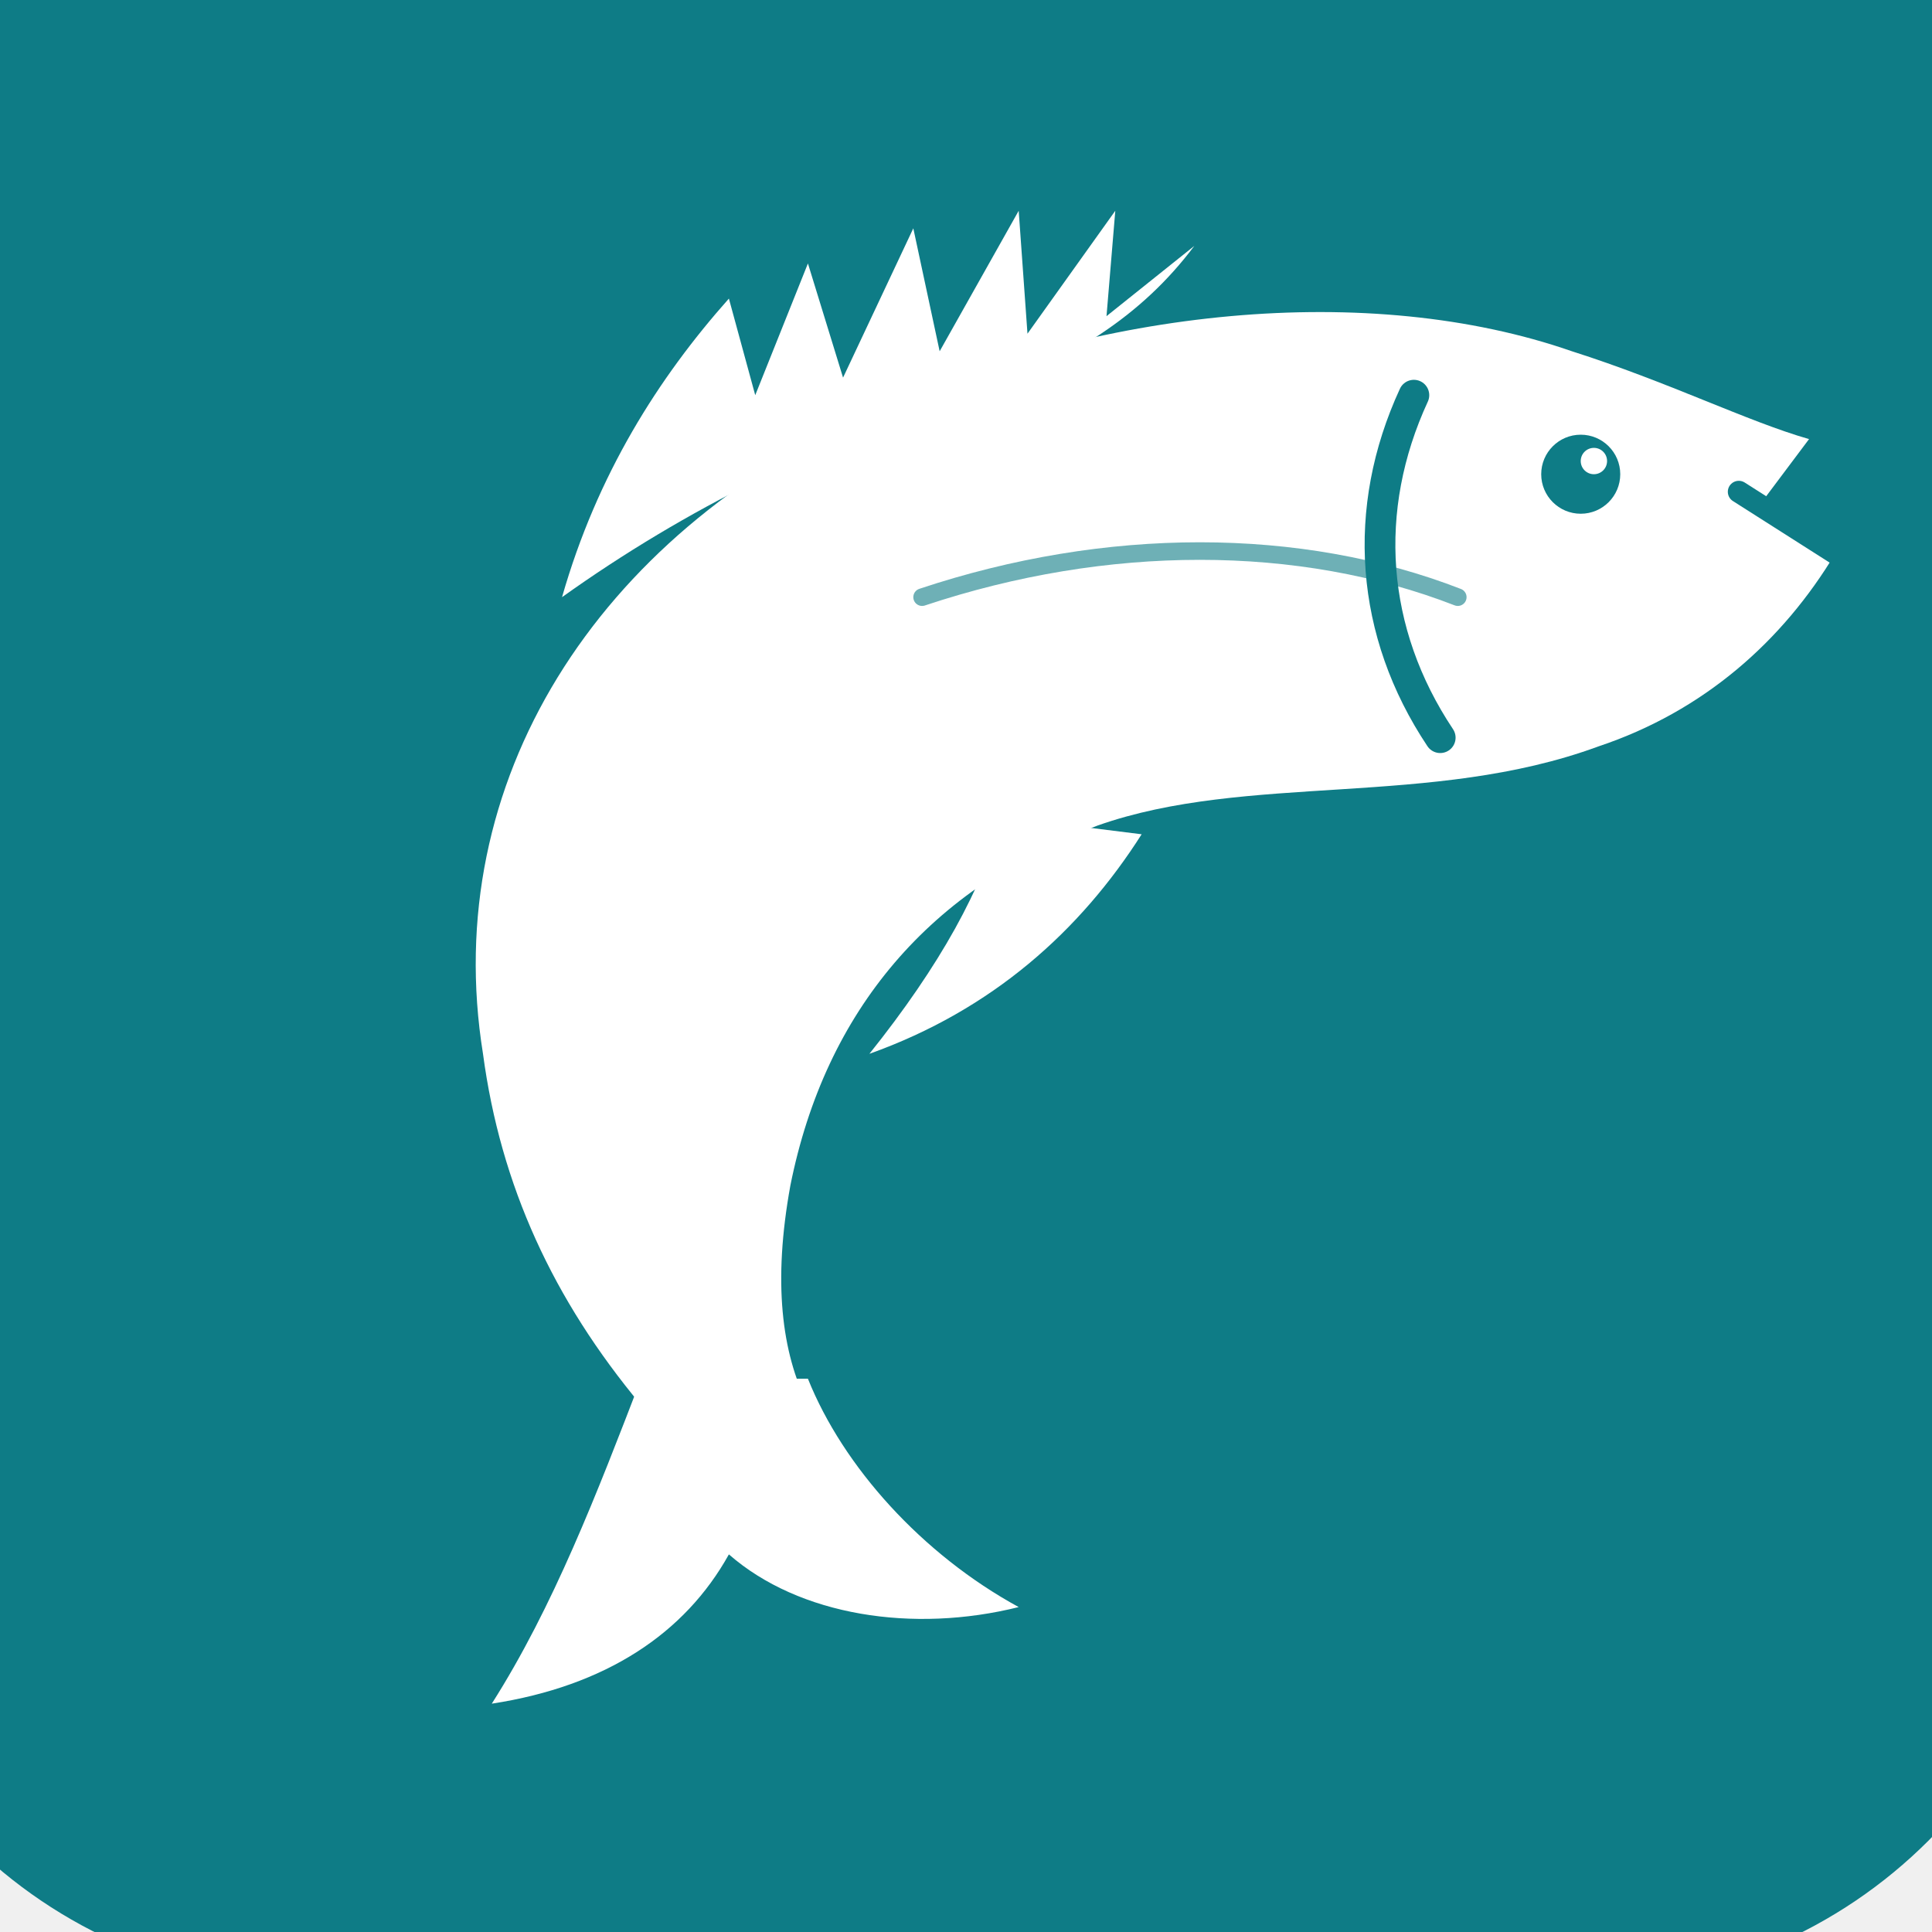
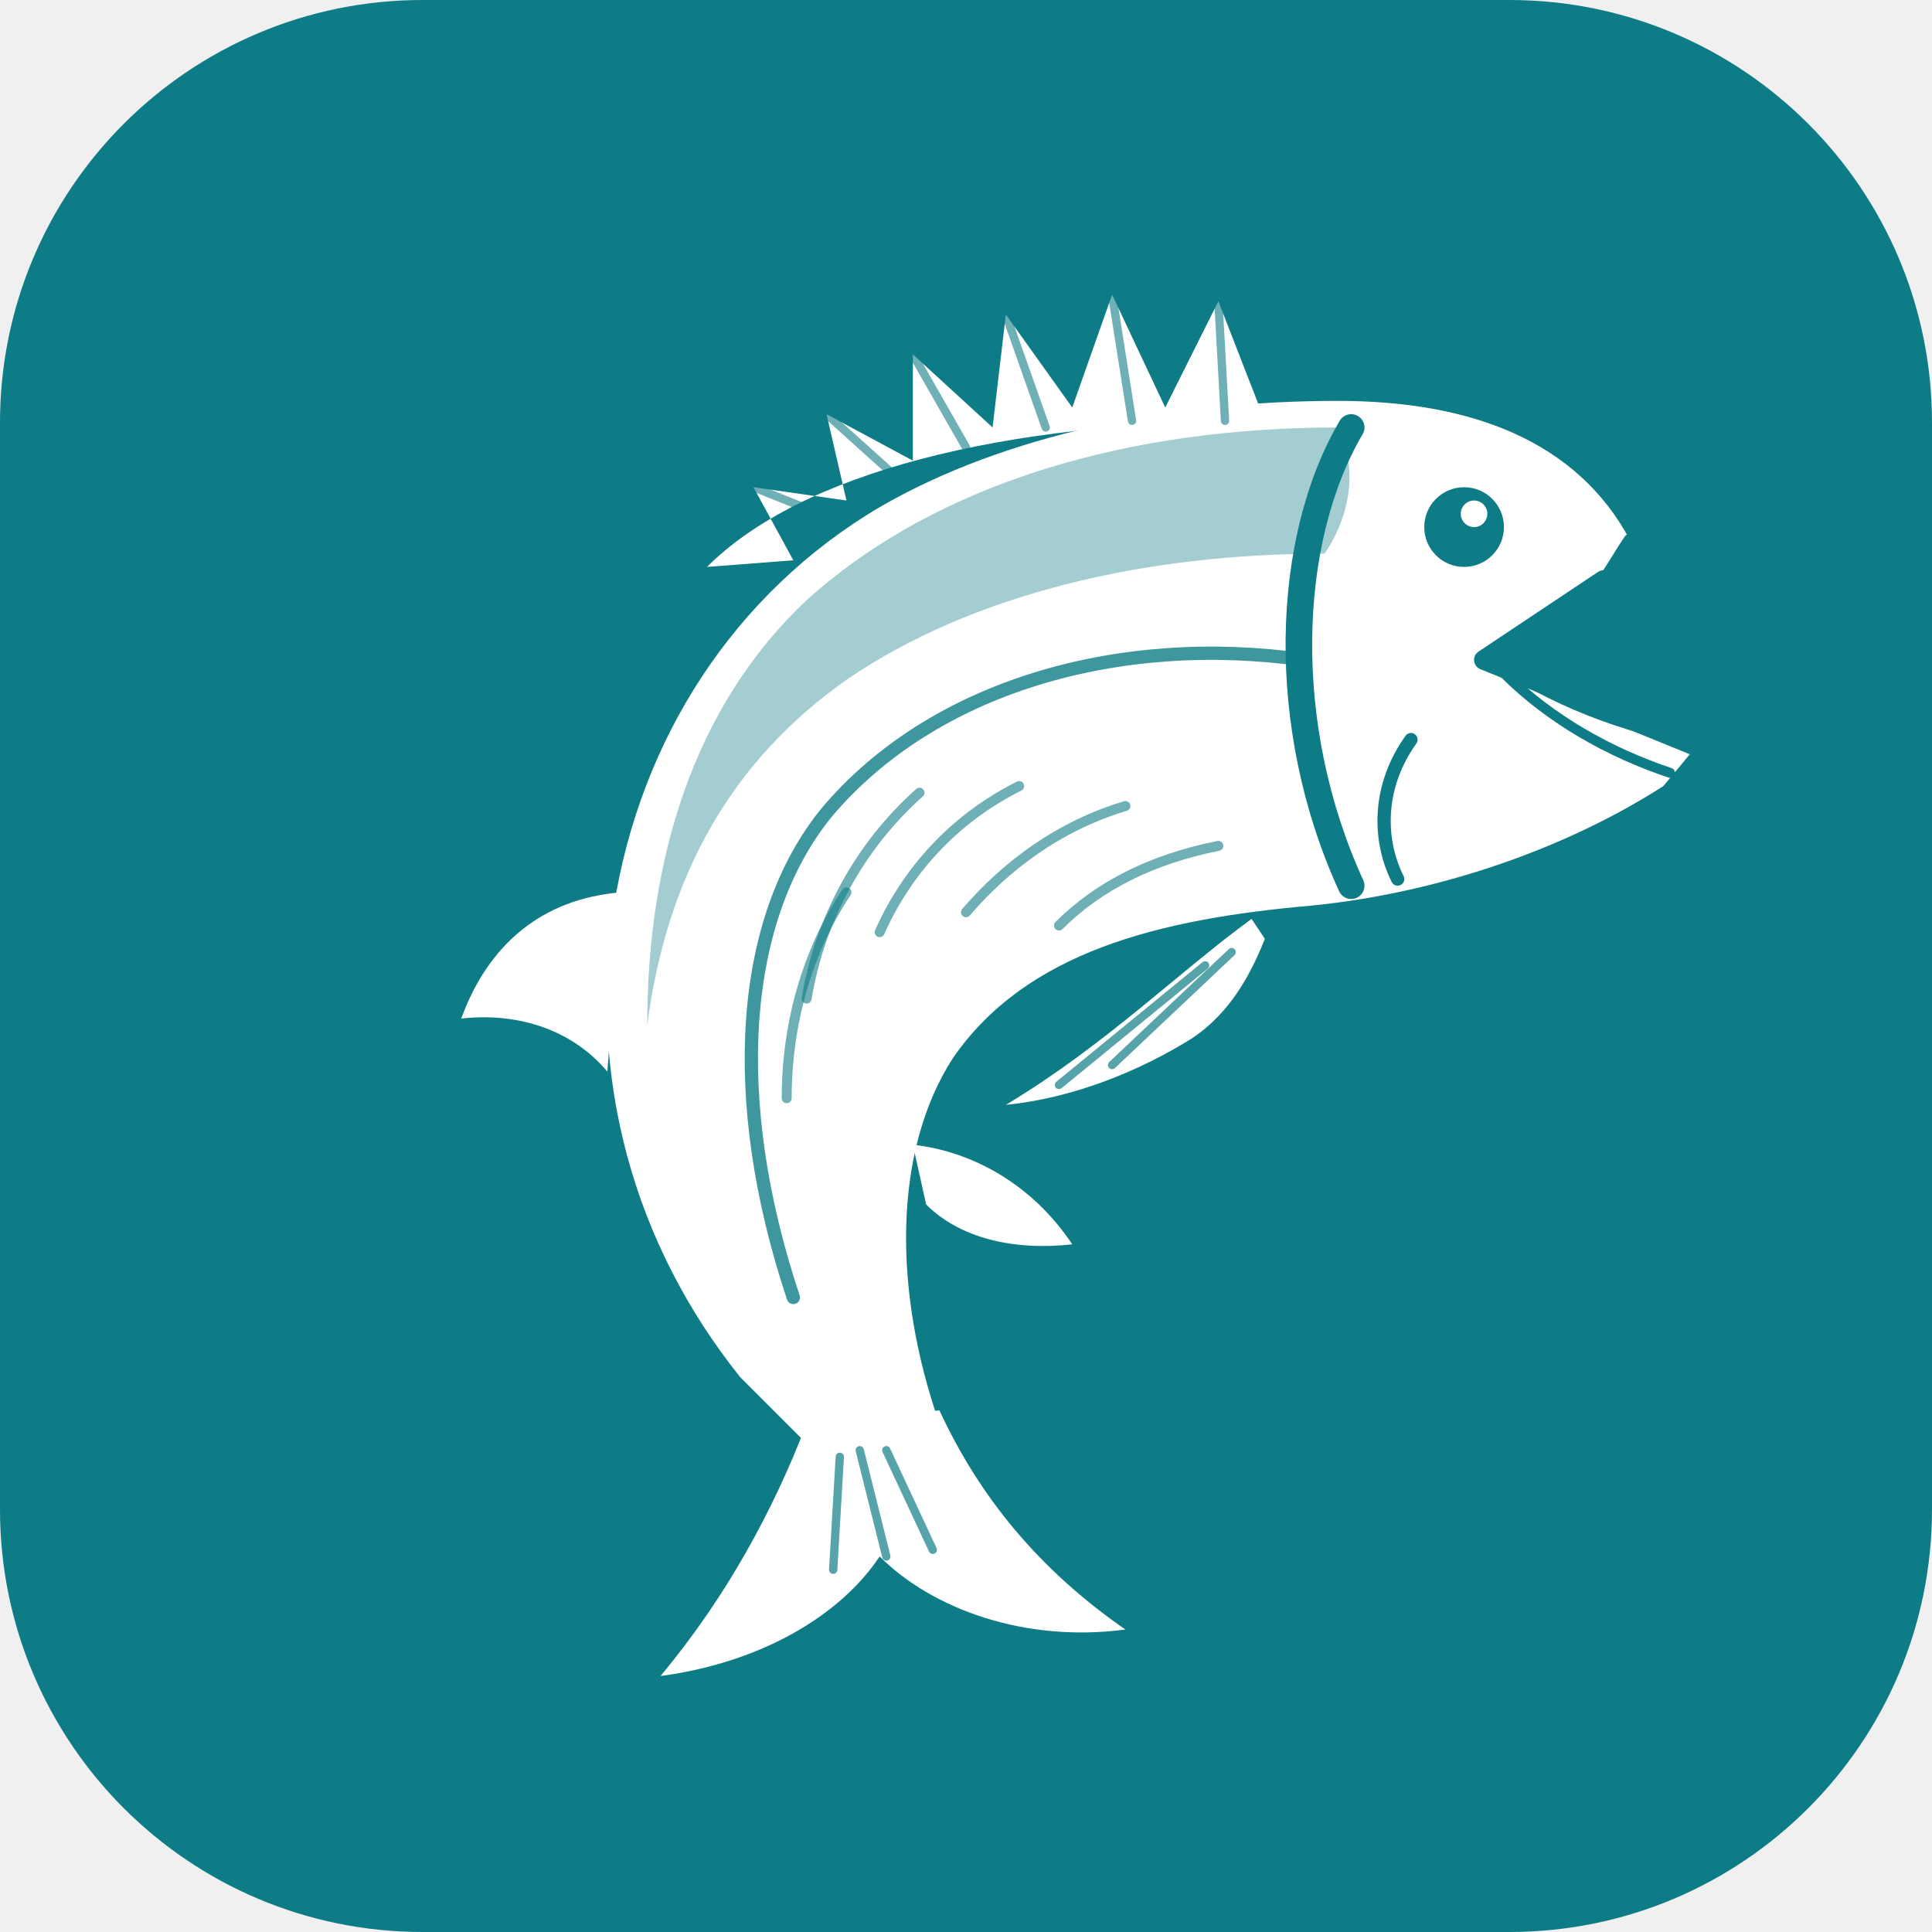
- <svg xmlns="http://www.w3.org/2000/svg" viewBox="40 60 440 440">
+ <svg xmlns="http://www.w3.org/2000/svg" viewBox="0 0 512 512">
  <rect width="512" height="512" rx="112" fill="#0e7c86" />
-   <g id="fish" fill="#fff">
-     <path d="M168 196 C176 168 190 146 206 128 L212 150 L224 120 L232 146 L248 112 L254 140 L272 108 L274 136 L294 108 L292 132 L312 116 C300 132 284 142 262 150 C228 160 196 176 168 196 Z" />
-     <path d="M150 300            C140 238 176 182 238 154            C290 130 352 124 398 140            C420 147 438 156 452 160            L440 176 L458 186            C446 206 428 222 404 230            C366 244 324 236 290 248            C252 262 228 290 220 330            C216 352 218 368 224 380            L186 380            C166 356 154 330 150 300 Z" />
-     <path d="M186 374 L224 374 C232 394 250 414 272 426 C248 432 222 428 206 414 C196 432 178 444 152 448 C166 426 176 400 186 374 Z" />
-     <path d="M300 250 C286 272 266 290 238 300 C254 280 264 262 268 246 Z" />
-   </g>
-   <g fill="none" stroke="#0e7c86" stroke-linecap="round">
-     <circle cx="400" cy="168" r="9" fill="#0e7c86" stroke="none" />
-     <circle cx="403" cy="165" r="3" fill="#fff" stroke="none" />
-     <path d="M362 150 C350 176 352 204 368 228" stroke-width="7" />
-     <path d="M436 172 L458 186" stroke-width="5" />
-     <path d="M250 196 C292 182 336 182 372 196" stroke-width="4" opacity=".6" />
+   <g transform="translate(36,20) scale(0.88)">
+     <g fill="#fff">
+       <path d="M340 104 L326 68 L310 100 L294 66 L282 100 L262 72 L258 106 L234 84 L234 116 L208 102 L214 128 L186 124 L198 146 L172 148 C200 120 260 104 340 104 Z" />
+       <path d="M146 246 C122 248 106 262 98 284 C116 282 132 288 142 300 Z" />
+       <path d="M450 140            C434 110 402 98 362 98            C312 98 262 108 224 130            C180 156 152 200 144 250            C136 302 150 352 182 392            L202 412 L242 406            C228 366 228 324 246 296            C268 264 308 254 354 250            C394 246 432 232 460 214            L470 202            C448 198 426 190 406 176            L442 152 Z" />
+       <path d="M202 406 L242 402 C254 428 272 450 298 468 C268 472 240 462 224 446 C212 464 188 478 158 482 C178 458 192 432 202 406 Z" />
+       <path d="M336 254 C314 270 292 292 262 310 C282 308 302 300 318 290 C330 282 336 270 340 260 Z" />
+       <path d="M234 322 C252 324 270 334 282 352 C264 354 248 350 238 340 Z" />
+     </g>
+     <path d="M362 106 C300 106 242 122 202 158 C168 190 154 236 154 286 C160 240 180 206 214 182 C252 156 304 144 358 144 C366 132 368 118 362 106 Z" fill="#0e7c86" opacity=".38" />
+     <g fill="none" stroke="#0e7c86" stroke-linecap="round" stroke-linejoin="round">
+       <circle cx="400" cy="136" r="12" fill="#0e7c86" stroke="none" />
+       <circle cx="403" cy="132" r="4" fill="#fff" stroke="none" />
+       <path d="M442 152 L406 176 L470 202" stroke-width="6" />
+       <path d="M412 180 C426 194 444 204 462 210" stroke-width="3" />
+       <path d="M450 140 C446 146 444 150 442 152" stroke-width="4" />
+       <path d="M366 106 C346 140 344 196 366 244" stroke-width="8" />
+       <path d="M384 200 C374 214 374 230 380 242" stroke-width="4" />
+       <path d="M352 176 C296 168 240 184 208 222 C182 254 178 308 198 368" stroke-width="4" opacity=".8" />
+       <path d="M326 232 C306 236 290 244 278 256" stroke-width="3" opacity=".6" />
+       <path d="M298 220 C278 226 262 238 250 252" stroke-width="3" opacity=".6" />
+       <path d="M266 214 C246 224 232 240 224 258" stroke-width="3" opacity=".6" />
+       <path d="M236 216 C218 232 206 254 202 278" stroke-width="3" opacity=".6" />
+       <path d="M214 246 C202 264 196 286 196 308" stroke-width="3" opacity=".6" />
+       <path d="M326 68 L328 104 M294 66 L300 104 M262 72 L274 106 M234 84 L250 112 M208 102 L228 120 M186 124 L206 132" stroke-width="2.5" opacity=".6" />
+       <path d="M240 444 L226 414 M226 446 L218 414 M210 450 L212 416" stroke-width="2.5" opacity=".7" />
+       <path d="M322 268 L278 304 M330 264 L294 298" stroke-width="2.5" opacity=".7" />
+     </g>
  </g>
</svg>
